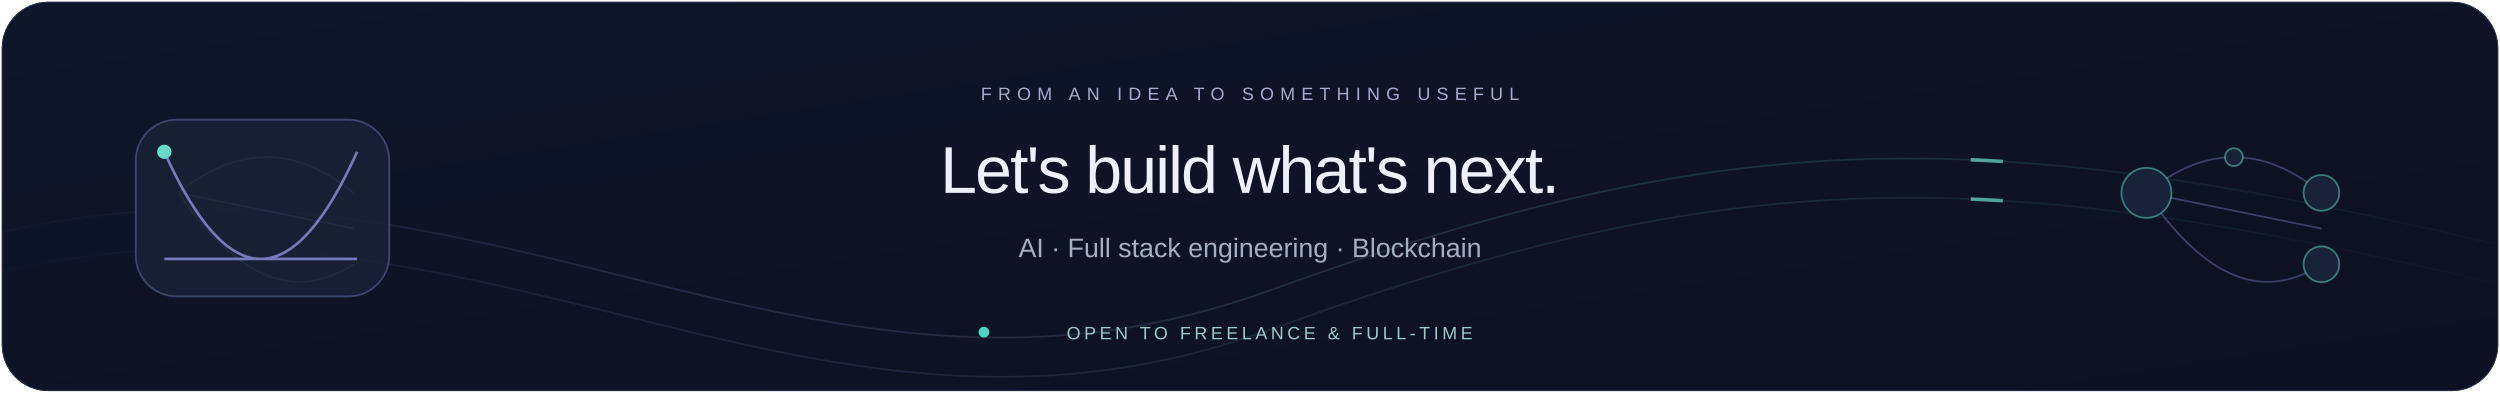
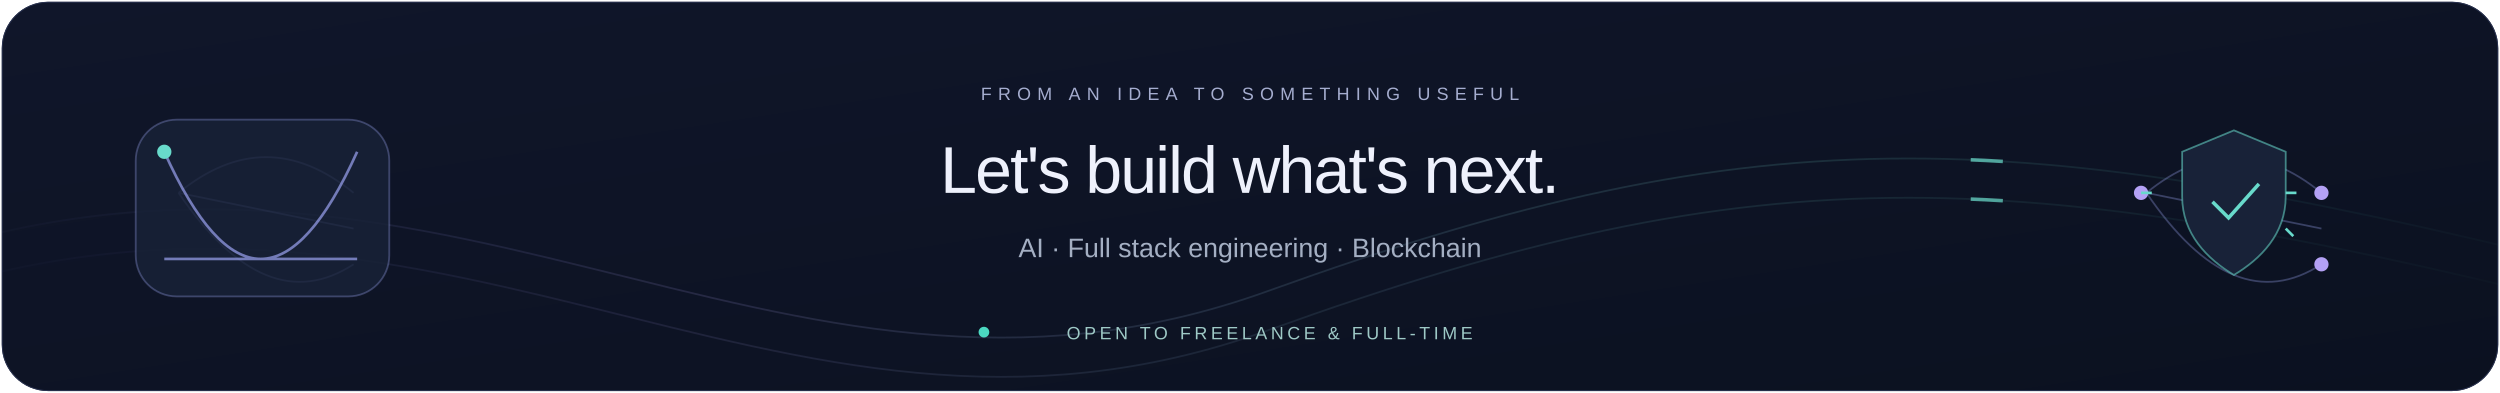
<svg xmlns="http://www.w3.org/2000/svg" width="1400" height="220" viewBox="0 0 1400 220" role="img" aria-labelledby="title desc">
  <defs>
    <linearGradient id="bg" x2="1" y2="1">
      <stop stop-color="#10162a" />
      <stop offset="1" stop-color="#0b1120" />
    </linearGradient>
    <linearGradient id="flow">
      <stop stop-color="#818cf8" stop-opacity="0" />
      <stop offset=".3" stop-color="#a79be6" />
      <stop offset=".7" stop-color="#6ccbbf" />
      <stop offset="1" stop-color="#4bd8c1" stop-opacity="0" />
    </linearGradient>
    <clipPath id="bounds">
      <rect x="1" y="1" width="1398" height="218" rx="26" />
    </clipPath>
  </defs>
  <style>
    .signal{stroke-dasharray:18 1190;animation:flow 14s linear infinite}.second{animation-delay:-7s}
    .pulse{animation:breathe 6s ease-in-out infinite}
    .math-dot{animation:descent 10s ease-in-out infinite}@keyframes descent{0%,8%{transform:translate(93px,28.7px);opacity:1}30%{transform:translate(78px,48.15px)}50%{transform:translate(65px,57.51px)}75%,90%{transform:translate(57px,59.81px);opacity:1}100%{transform:translate(57px,59.81px);opacity:0}}
+     .shield-signal{stroke-dasharray:6 94;animation:shield-flow 7s linear infinite}@keyframes shield-flow{to{stroke-dashoffset:-100}}
    .node{animation:breathe 7s ease-in-out infinite}.node.second{animation-delay:-3.5s}
    @keyframes flow{to{stroke-dashoffset:-1208}}@keyframes breathe{50%{opacity:.4}}
-     @media(prefers-reduced-motion:reduce){.signal,.pulse,.node,.math-dot{animation:none}}
+     @media(prefers-reduced-motion:reduce){.signal,.pulse,.node,.math-dot,.shield-signal{animation:none}}
  </style>
  <g clip-path="url(#bounds)">
    <rect x="1" y="1" width="1398" height="218" rx="26" fill="url(#bg)" stroke="#2b3453" />
    <path d="M-80 155C240 30 430 264 710 163S1130 68 1480 157" fill="none" stroke="url(#flow)" stroke-opacity=".16" />
    <path d="M-80 177C240 52 430 286 710 185S1130 90 1480 179" fill="none" stroke="url(#flow)" stroke-opacity=".12" />
    <path class="signal" d="M-80 155C240 30 430 264 710 163S1130 68 1480 157" fill="none" stroke="url(#flow)" stroke-width="2" />
    <path class="signal second" d="M-80 177C240 52 430 286 710 185S1130 90 1480 179" fill="none" stroke="url(#flow)" stroke-width="2" />
    <g fill="none" stroke="#a5adff" stroke-opacity=".3">
      <path d="M100 108q49-40 98 0m-98 0q49 72 98 40m-98-40 98 20M1202 108q49-40 98 0m-98 0q49 72 98 40m-98-40 98 20" />
    </g>
    <g transform="translate(92 85)">
      <rect x="-16" y="-18" width="142" height="99" rx="23" fill="#182238" fill-opacity=".8" stroke="#a5adff" stroke-opacity=".3" />
      <path d="M0 0Q54 120 108 0M0 60h108" fill="none" stroke="#a5adff" stroke-opacity=".65" stroke-width="1.5" />
      <circle class="math-dot" r="4" fill="#68dacb" />
    </g>
-     <g class="node second" fill="#182238" stroke="#68dacb" stroke-opacity=".5">
-       <circle cx="1202" cy="108" r="14" />
-       <circle cx="1300" cy="108" r="10" />
-       <circle cx="1300" cy="148" r="10" />
-       <circle cx="1251" cy="88" r="5" />
+     <g transform="translate(1251 113)">
+       <path d="M0-40 29-28V-3C29 18 15 32 0 41-15 32-29 18-29-3v-25Z" fill="#182238" stroke="#68dacb" stroke-opacity=".55" />
+       <path d="m-12 0 9 9 17-19" fill="none" stroke="#68dacb" stroke-width="2" />
+       <g class="node second" fill="#b4a1f5">
+         <circle cx="-52" cy="-5" r="4" />
+         <circle cx="49" cy="-5" r="4" />
+         <circle cx="49" cy="35" r="4" />
+       </g>
+       <path class="shield-signal" pathLength="100" d="M-52-5H-29M29-5H49M29 15 49 35" fill="none" stroke="#68dacb" stroke-width="1.5" />
    </g>
    <g text-anchor="middle" font-family="Segoe UI,Arial,sans-serif">
      <text x="700" y="56" fill="#a5adcf" font-size="10" letter-spacing="3.5">FROM AN IDEA TO SOMETHING USEFUL</text>
      <text x="700" y="108" fill="#eef1fc" font-size="37" font-weight="500" letter-spacing="-1">Let's build what's next.</text>
      <text x="700" y="144" fill="#a4afc3" font-size="15">AI · Full stack engineering · Blockchain</text>
      <circle class="pulse" cx="551" cy="186" r="3" fill="#4bd8c1" />
      <text x="711" y="190" fill="#9ec9c6" font-size="10" letter-spacing="2">OPEN TO FREELANCE &amp; FULL-TIME</text>
    </g>
  </g>
</svg>
